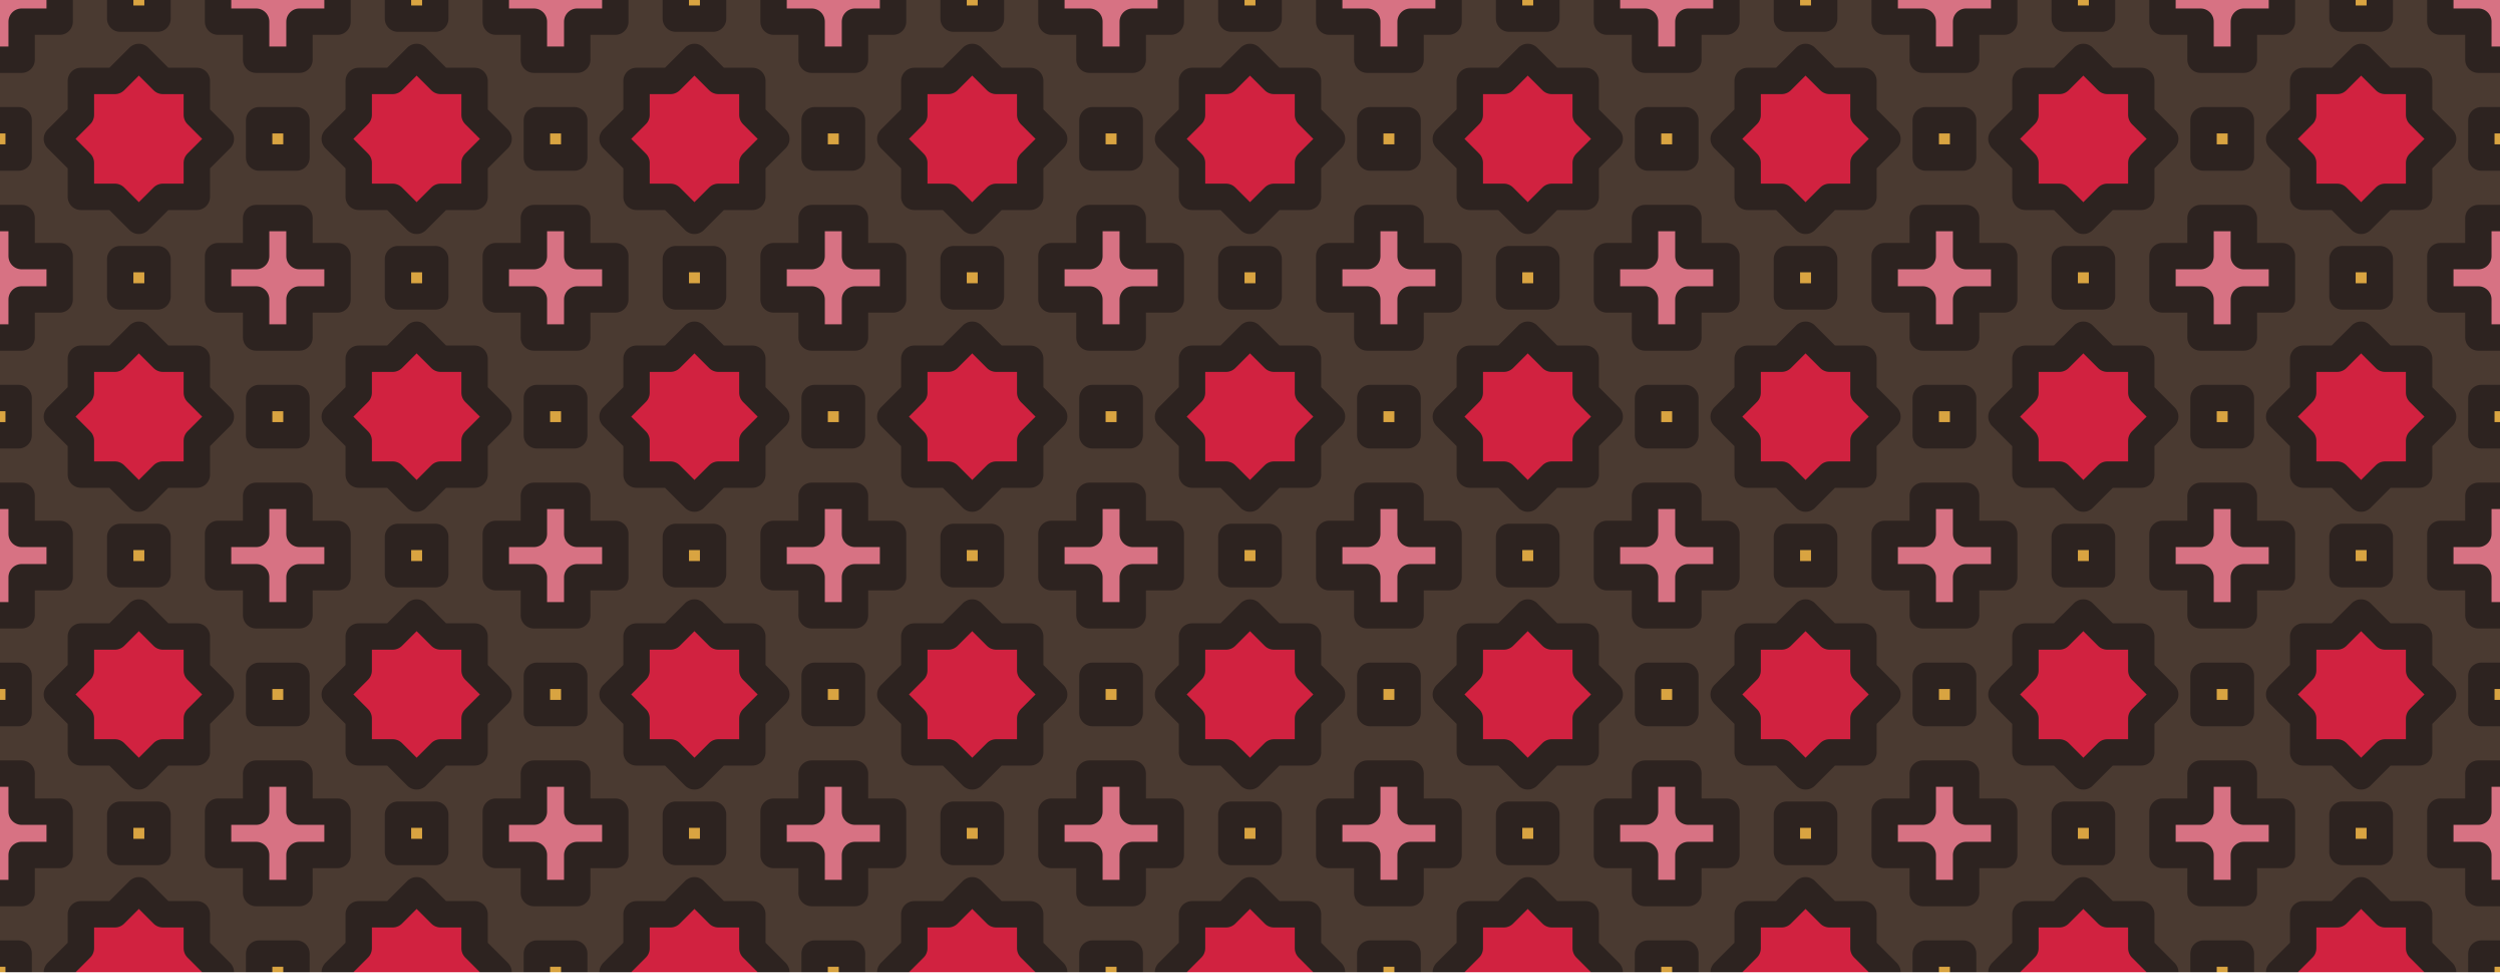
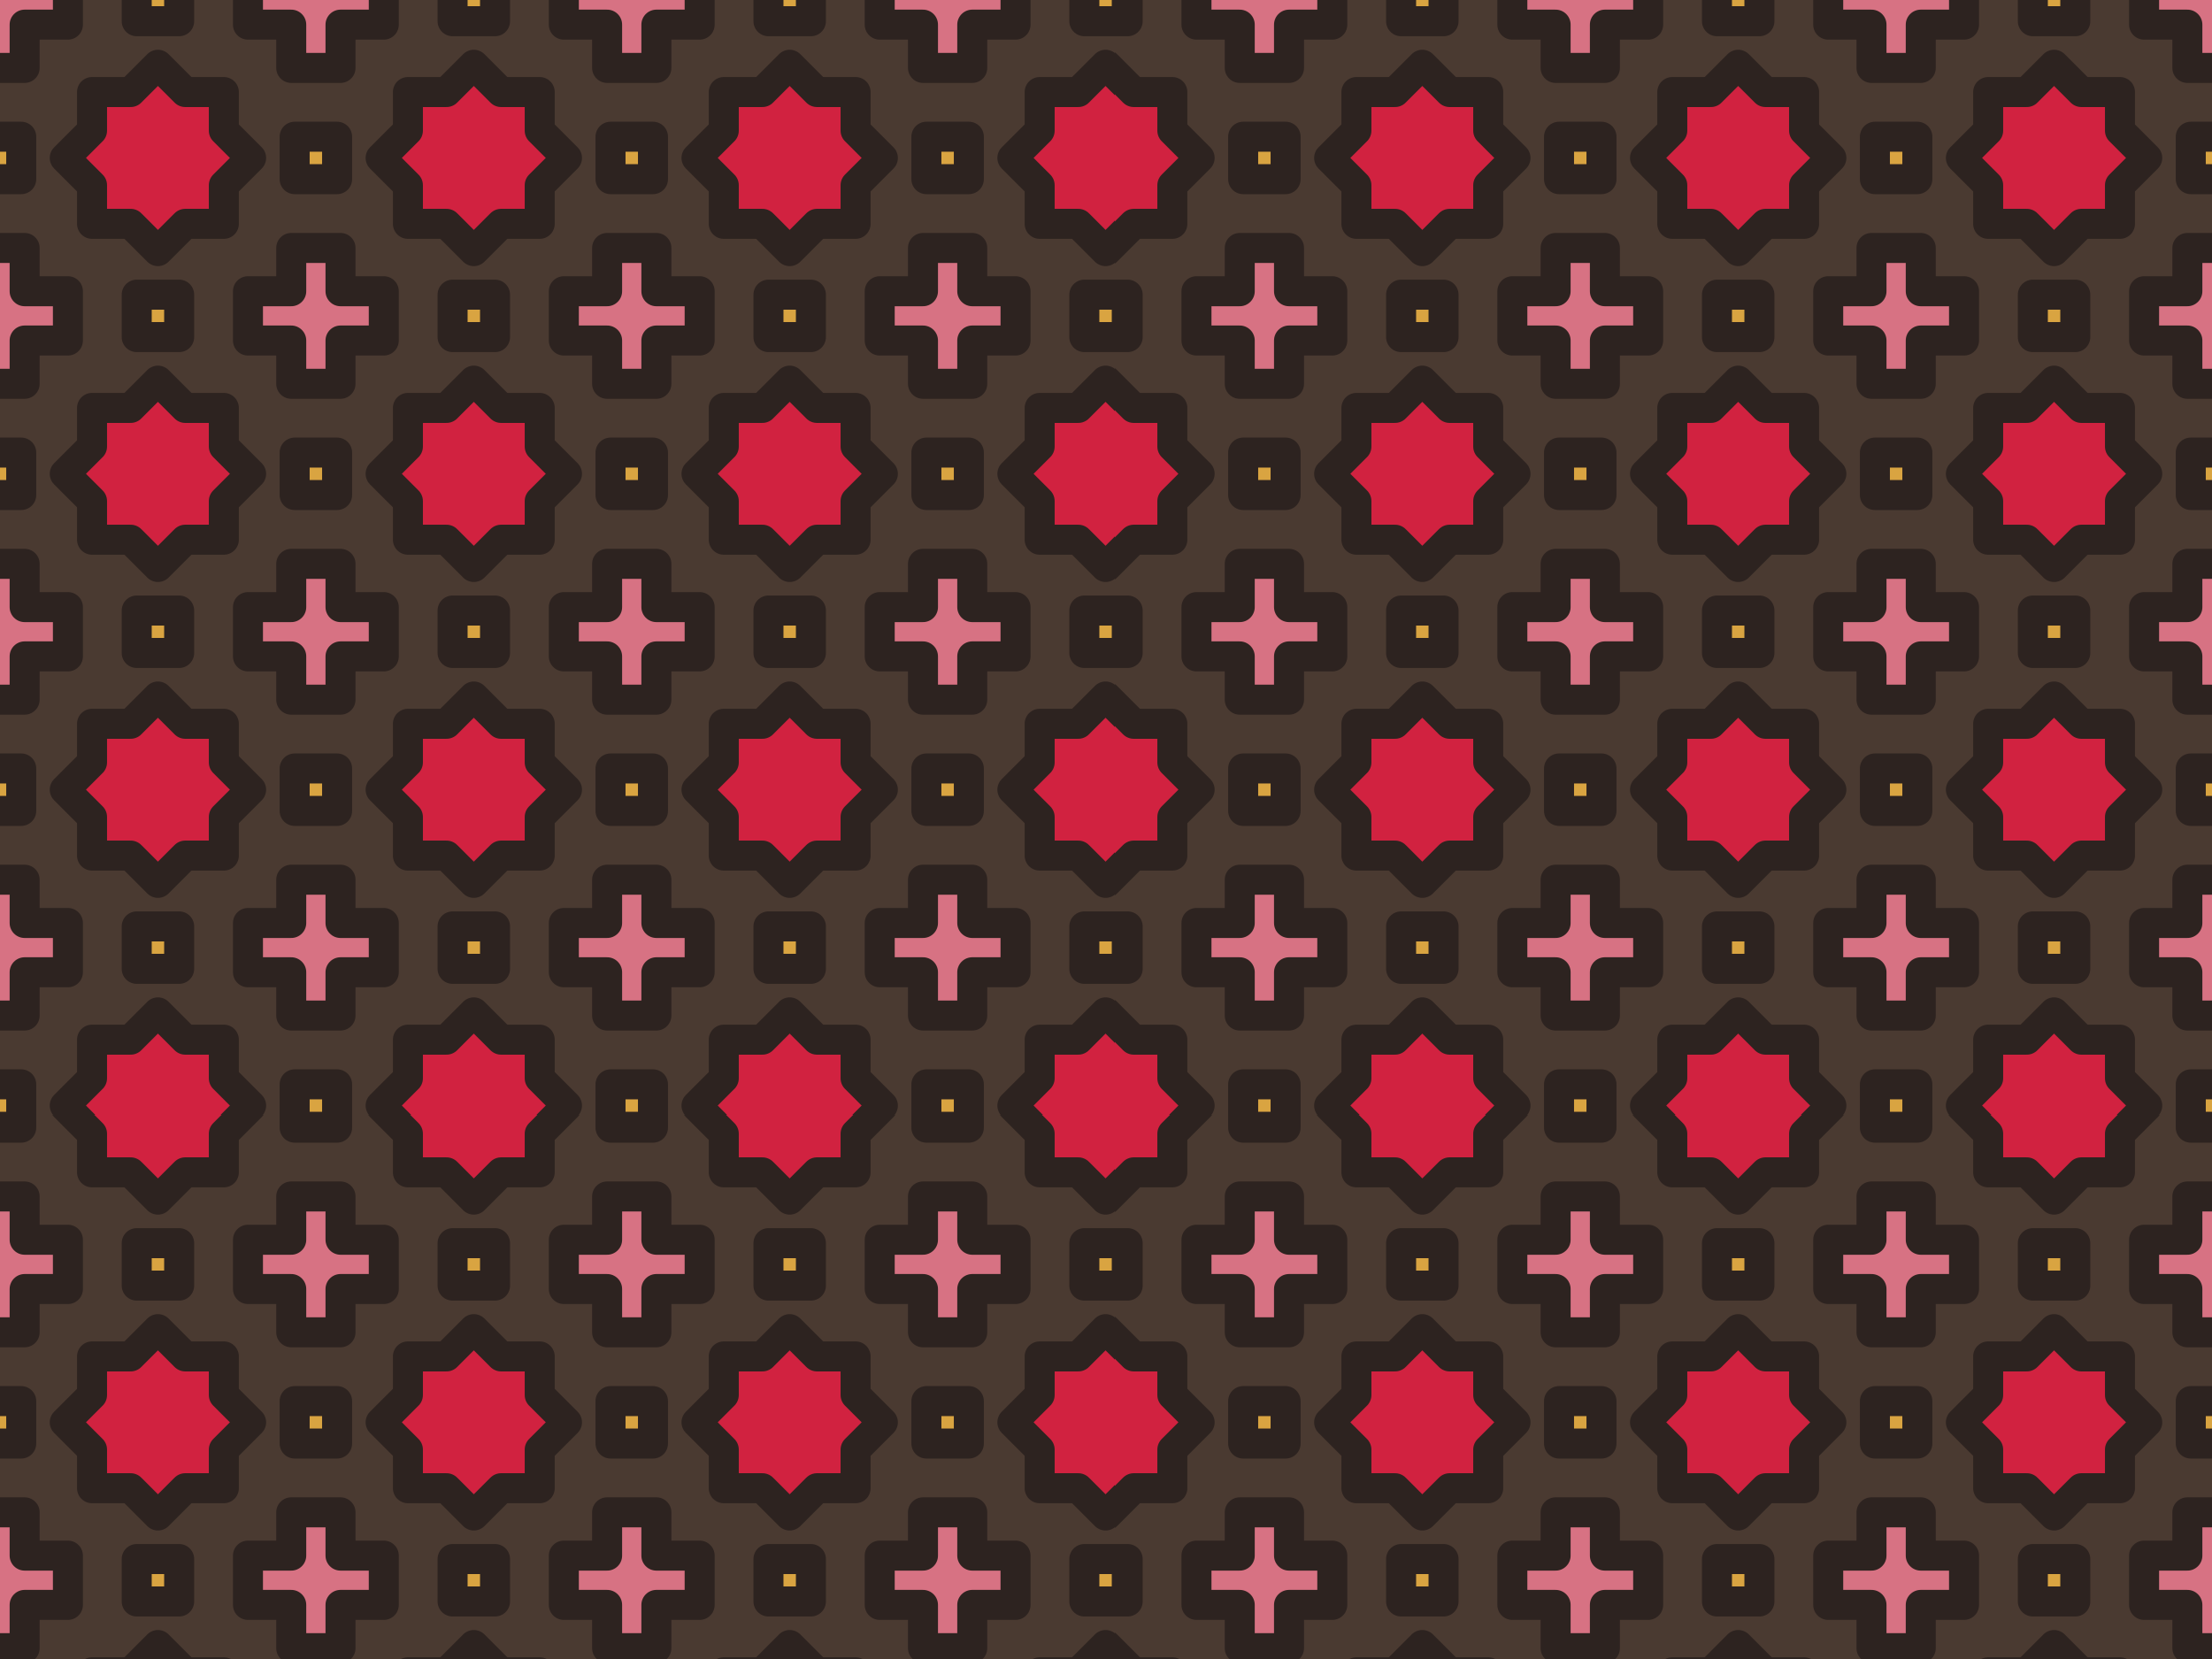
- <svg xmlns="http://www.w3.org/2000/svg" viewBox="0 0 1440 560" width="1440" height="560" role="presentation">
+ <svg xmlns="http://www.w3.org/2000/svg" viewBox="0 0 1120 840" width="1120" height="840" role="presentation">
  <defs>
    <pattern id="s-hero" width="160.000" height="160.000" patternUnits="userSpaceOnUse">
      <rect width="160.000" height="160.000" fill="#4A3A31" />
      <polygon points="127.20,80.00 113.38,93.82 113.38,113.38 93.82,113.38 80.00,127.20 66.18,113.38 46.62,113.38 46.62,93.82 32.80,80.00 46.62,66.18 46.62,46.62 66.18,46.62 80.00,32.80 93.82,46.62 113.38,46.62 113.38,66.18" fill="#D12240" />
      <polygon points="-12.48,-34.40 12.48,-34.40 12.48,-12.48 34.40,-12.48 34.40,12.48 12.48,12.48 12.48,34.40 -12.48,34.40 -12.48,12.48 -34.40,12.48 -34.40,-12.48 -12.48,-12.48" fill="#D77283" />
      <polygon points="147.52,-34.40 172.48,-34.40 172.48,-12.48 194.40,-12.48 194.40,12.48 172.48,12.48 172.48,34.40 147.52,34.40 147.52,12.48 125.60,12.48 125.60,-12.48 147.52,-12.48" fill="#D77283" />
      <polygon points="-12.48,125.60 12.48,125.60 12.48,147.52 34.40,147.52 34.40,172.48 12.48,172.48 12.48,194.40 -12.48,194.40 -12.48,172.48 -34.40,172.48 -34.40,147.52 -12.48,147.52" fill="#D77283" />
      <polygon points="147.52,125.60 172.48,125.60 172.48,147.52 194.40,147.52 194.40,172.48 172.48,172.48 172.48,194.40 147.52,194.40 147.52,172.48 125.60,172.48 125.60,147.52 147.52,147.52" fill="#D77283" />
      <polygon points="90.75,10.75 69.25,10.75 69.25,-10.75 90.75,-10.75" fill="#D9A441" />
      <polygon points="90.75,170.75 69.25,170.75 69.25,149.25 90.75,149.25" fill="#D9A441" />
      <polygon points="10.75,90.75 -10.75,90.75 -10.75,69.25 10.75,69.25" fill="#D9A441" />
      <polygon points="170.75,90.75 149.25,90.75 149.25,69.25 170.75,69.25" fill="#D9A441" />
      <polygon points="127.20,80.00 113.38,93.82 113.38,113.38 93.82,113.38 80.00,127.20 66.18,113.38 46.62,113.38 46.62,93.82 32.80,80.00 46.62,66.18 46.62,46.62 66.18,46.62 80.00,32.80 93.82,46.62 113.38,46.62 113.38,66.18" fill="none" stroke="#2D2320" stroke-width="15.20" stroke-linejoin="round" />
      <polygon points="-12.48,-34.40 12.48,-34.40 12.48,-12.48 34.40,-12.48 34.40,12.48 12.48,12.48 12.48,34.40 -12.48,34.40 -12.48,12.48 -34.40,12.48 -34.40,-12.48 -12.48,-12.48" fill="none" stroke="#2D2320" stroke-width="15.20" stroke-linejoin="round" />
      <polygon points="147.52,-34.40 172.48,-34.40 172.48,-12.48 194.40,-12.48 194.40,12.48 172.48,12.48 172.48,34.40 147.52,34.40 147.52,12.48 125.60,12.48 125.60,-12.48 147.52,-12.48" fill="none" stroke="#2D2320" stroke-width="15.20" stroke-linejoin="round" />
      <polygon points="-12.48,125.60 12.48,125.60 12.48,147.52 34.40,147.52 34.40,172.48 12.48,172.48 12.48,194.40 -12.48,194.40 -12.48,172.48 -34.40,172.48 -34.40,147.52 -12.48,147.52" fill="none" stroke="#2D2320" stroke-width="15.20" stroke-linejoin="round" />
      <polygon points="147.52,125.60 172.48,125.60 172.48,147.52 194.40,147.52 194.40,172.48 172.48,172.48 172.48,194.40 147.52,194.40 147.52,172.48 125.60,172.48 125.60,147.52 147.52,147.52" fill="none" stroke="#2D2320" stroke-width="15.20" stroke-linejoin="round" />
      <polygon points="90.75,10.75 69.25,10.75 69.25,-10.75 90.75,-10.75" fill="none" stroke="#2D2320" stroke-width="15.20" stroke-linejoin="round" />
      <polygon points="90.75,170.75 69.25,170.75 69.25,149.25 90.75,149.25" fill="none" stroke="#2D2320" stroke-width="15.20" stroke-linejoin="round" />
      <polygon points="10.75,90.75 -10.75,90.75 -10.75,69.25 10.75,69.25" fill="none" stroke="#2D2320" stroke-width="15.20" stroke-linejoin="round" />
      <polygon points="170.75,90.75 149.25,90.75 149.25,69.25 170.75,69.25" fill="none" stroke="#2D2320" stroke-width="15.20" stroke-linejoin="round" />
    </pattern>
  </defs>
-   <rect width="1440" height="560" fill="url(#s-hero)" />
+   <rect width="1120" height="840" fill="url(#s-hero)" />
</svg>
